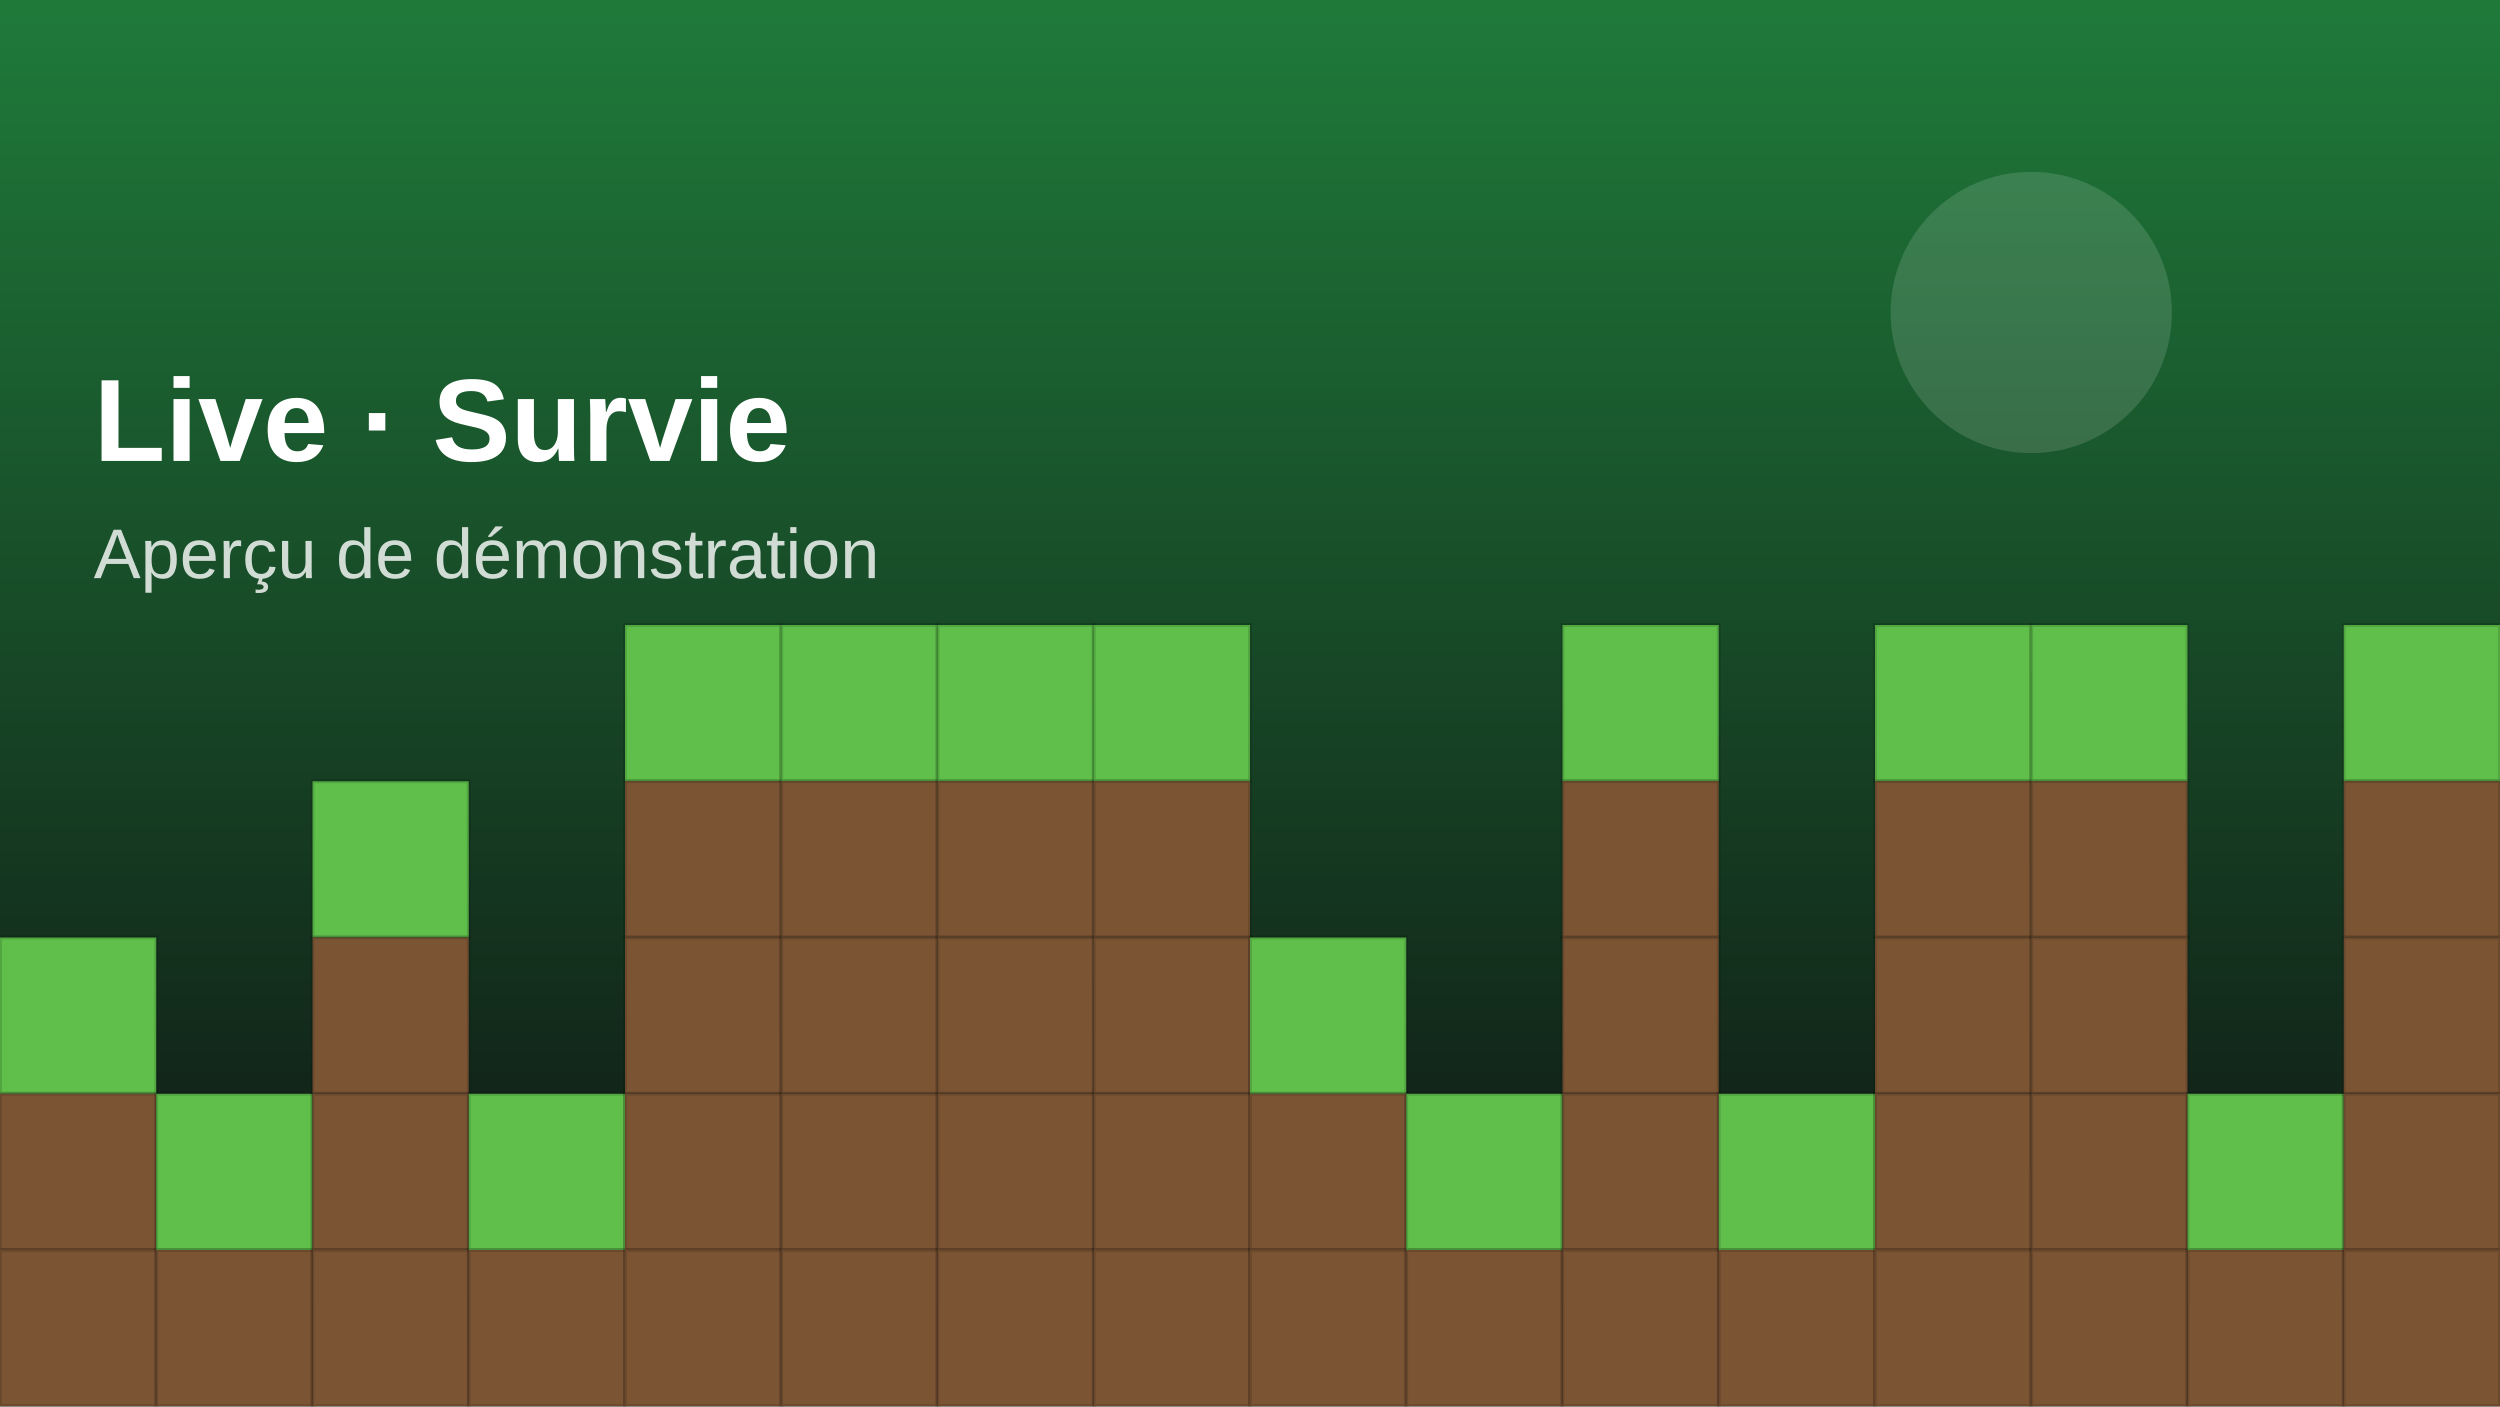
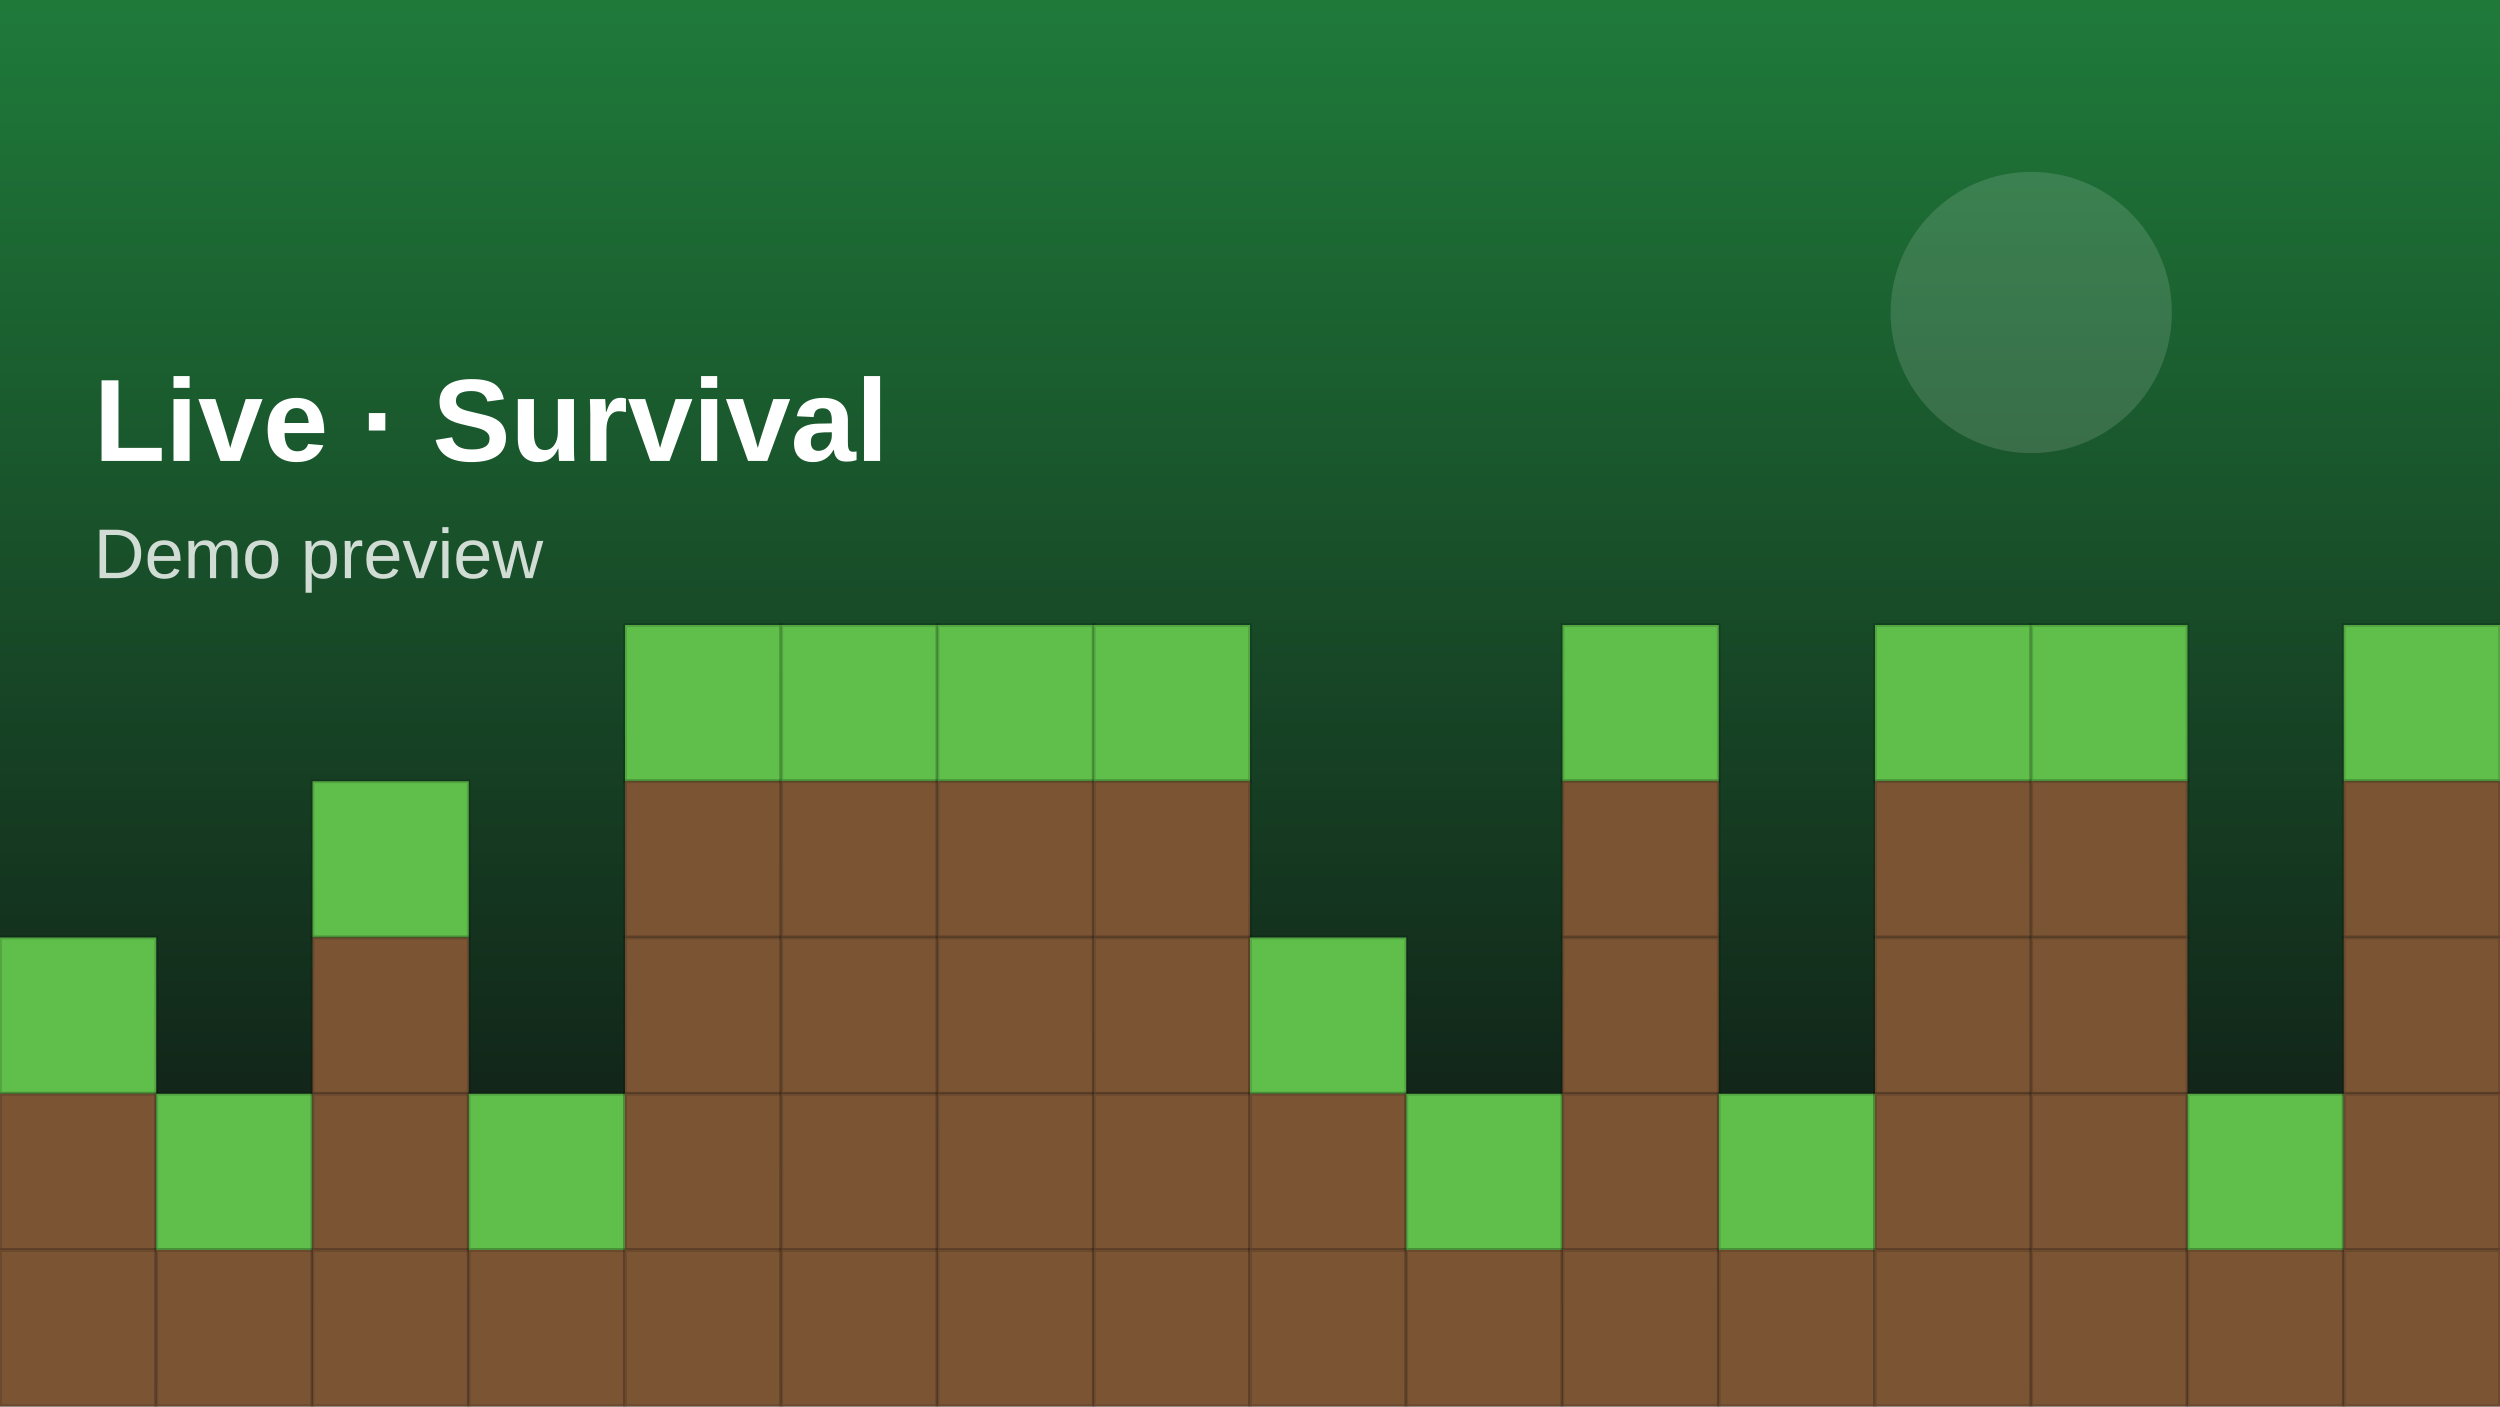
<svg xmlns="http://www.w3.org/2000/svg" width="640" height="360" viewBox="0 0 640 360">
  <defs>
    <linearGradient id="g" x1="0" y1="0" x2="0" y2="1">
      <stop offset="0" stop-color="#1f7a3a" />
      <stop offset="1" stop-color="#0e0e10" />
    </linearGradient>
  </defs>
  <rect width="640" height="360" fill="url(#g)" />
  <circle cx="520" cy="80" r="36" fill="#ffffff22" />
  <rect x="0" y="240" width="40" height="40" fill="#5fbf4a" stroke="#00000022" />
  <rect x="0" y="280" width="40" height="40" fill="#7b5434" stroke="#00000022" />
  <rect x="0" y="320" width="40" height="40" fill="#7b5434" stroke="#00000022" />
  <rect x="40" y="280" width="40" height="40" fill="#5fbf4a" stroke="#00000022" />
  <rect x="40" y="320" width="40" height="40" fill="#7b5434" stroke="#00000022" />
  <rect x="80" y="200" width="40" height="40" fill="#5fbf4a" stroke="#00000022" />
  <rect x="80" y="240" width="40" height="40" fill="#7b5434" stroke="#00000022" />
  <rect x="80" y="280" width="40" height="40" fill="#7b5434" stroke="#00000022" />
  <rect x="80" y="320" width="40" height="40" fill="#7b5434" stroke="#00000022" />
  <rect x="120" y="280" width="40" height="40" fill="#5fbf4a" stroke="#00000022" />
  <rect x="120" y="320" width="40" height="40" fill="#7b5434" stroke="#00000022" />
  <rect x="160" y="160" width="40" height="40" fill="#5fbf4a" stroke="#00000022" />
  <rect x="160" y="200" width="40" height="40" fill="#7b5434" stroke="#00000022" />
  <rect x="160" y="240" width="40" height="40" fill="#7b5434" stroke="#00000022" />
  <rect x="160" y="280" width="40" height="40" fill="#7b5434" stroke="#00000022" />
  <rect x="160" y="320" width="40" height="40" fill="#7b5434" stroke="#00000022" />
  <rect x="200" y="160" width="40" height="40" fill="#5fbf4a" stroke="#00000022" />
  <rect x="200" y="200" width="40" height="40" fill="#7b5434" stroke="#00000022" />
  <rect x="200" y="240" width="40" height="40" fill="#7b5434" stroke="#00000022" />
  <rect x="200" y="280" width="40" height="40" fill="#7b5434" stroke="#00000022" />
  <rect x="200" y="320" width="40" height="40" fill="#7b5434" stroke="#00000022" />
  <rect x="240" y="160" width="40" height="40" fill="#5fbf4a" stroke="#00000022" />
  <rect x="240" y="200" width="40" height="40" fill="#7b5434" stroke="#00000022" />
  <rect x="240" y="240" width="40" height="40" fill="#7b5434" stroke="#00000022" />
  <rect x="240" y="280" width="40" height="40" fill="#7b5434" stroke="#00000022" />
  <rect x="240" y="320" width="40" height="40" fill="#7b5434" stroke="#00000022" />
  <rect x="280" y="160" width="40" height="40" fill="#5fbf4a" stroke="#00000022" />
  <rect x="280" y="200" width="40" height="40" fill="#7b5434" stroke="#00000022" />
  <rect x="280" y="240" width="40" height="40" fill="#7b5434" stroke="#00000022" />
  <rect x="280" y="280" width="40" height="40" fill="#7b5434" stroke="#00000022" />
  <rect x="280" y="320" width="40" height="40" fill="#7b5434" stroke="#00000022" />
  <rect x="320" y="240" width="40" height="40" fill="#5fbf4a" stroke="#00000022" />
  <rect x="320" y="280" width="40" height="40" fill="#7b5434" stroke="#00000022" />
  <rect x="320" y="320" width="40" height="40" fill="#7b5434" stroke="#00000022" />
  <rect x="360" y="280" width="40" height="40" fill="#5fbf4a" stroke="#00000022" />
  <rect x="360" y="320" width="40" height="40" fill="#7b5434" stroke="#00000022" />
  <rect x="400" y="160" width="40" height="40" fill="#5fbf4a" stroke="#00000022" />
  <rect x="400" y="200" width="40" height="40" fill="#7b5434" stroke="#00000022" />
  <rect x="400" y="240" width="40" height="40" fill="#7b5434" stroke="#00000022" />
  <rect x="400" y="280" width="40" height="40" fill="#7b5434" stroke="#00000022" />
  <rect x="400" y="320" width="40" height="40" fill="#7b5434" stroke="#00000022" />
  <rect x="440" y="280" width="40" height="40" fill="#5fbf4a" stroke="#00000022" />
  <rect x="440" y="320" width="40" height="40" fill="#7b5434" stroke="#00000022" />
  <rect x="480" y="160" width="40" height="40" fill="#5fbf4a" stroke="#00000022" />
  <rect x="480" y="200" width="40" height="40" fill="#7b5434" stroke="#00000022" />
  <rect x="480" y="240" width="40" height="40" fill="#7b5434" stroke="#00000022" />
  <rect x="480" y="280" width="40" height="40" fill="#7b5434" stroke="#00000022" />
  <rect x="480" y="320" width="40" height="40" fill="#7b5434" stroke="#00000022" />
  <rect x="520" y="160" width="40" height="40" fill="#5fbf4a" stroke="#00000022" />
  <rect x="520" y="200" width="40" height="40" fill="#7b5434" stroke="#00000022" />
  <rect x="520" y="240" width="40" height="40" fill="#7b5434" stroke="#00000022" />
  <rect x="520" y="280" width="40" height="40" fill="#7b5434" stroke="#00000022" />
  <rect x="520" y="320" width="40" height="40" fill="#7b5434" stroke="#00000022" />
  <rect x="560" y="280" width="40" height="40" fill="#5fbf4a" stroke="#00000022" />
  <rect x="560" y="320" width="40" height="40" fill="#7b5434" stroke="#00000022" />
  <rect x="600" y="160" width="40" height="40" fill="#5fbf4a" stroke="#00000022" />
  <rect x="600" y="200" width="40" height="40" fill="#7b5434" stroke="#00000022" />
  <rect x="600" y="240" width="40" height="40" fill="#7b5434" stroke="#00000022" />
  <rect x="600" y="280" width="40" height="40" fill="#7b5434" stroke="#00000022" />
  <rect x="600" y="320" width="40" height="40" fill="#7b5434" stroke="#00000022" />
-   <text x="24" y="118" font-family="Arial, sans-serif" font-size="30" font-weight="700" fill="#ffffff">Live · Survie</text>
-   <text x="24" y="148" font-family="Arial, sans-serif" font-size="18" fill="#ffffffcc">Aperçu de démonstration</text>
+   <text x="24" y="118" font-family="Arial, sans-serif" font-size="30" font-weight="700" fill="#ffffff">Live · Survival</text>
+   <text x="24" y="148" font-family="Arial, sans-serif" font-size="18" fill="#ffffffcc">Demo preview</text>
</svg>
